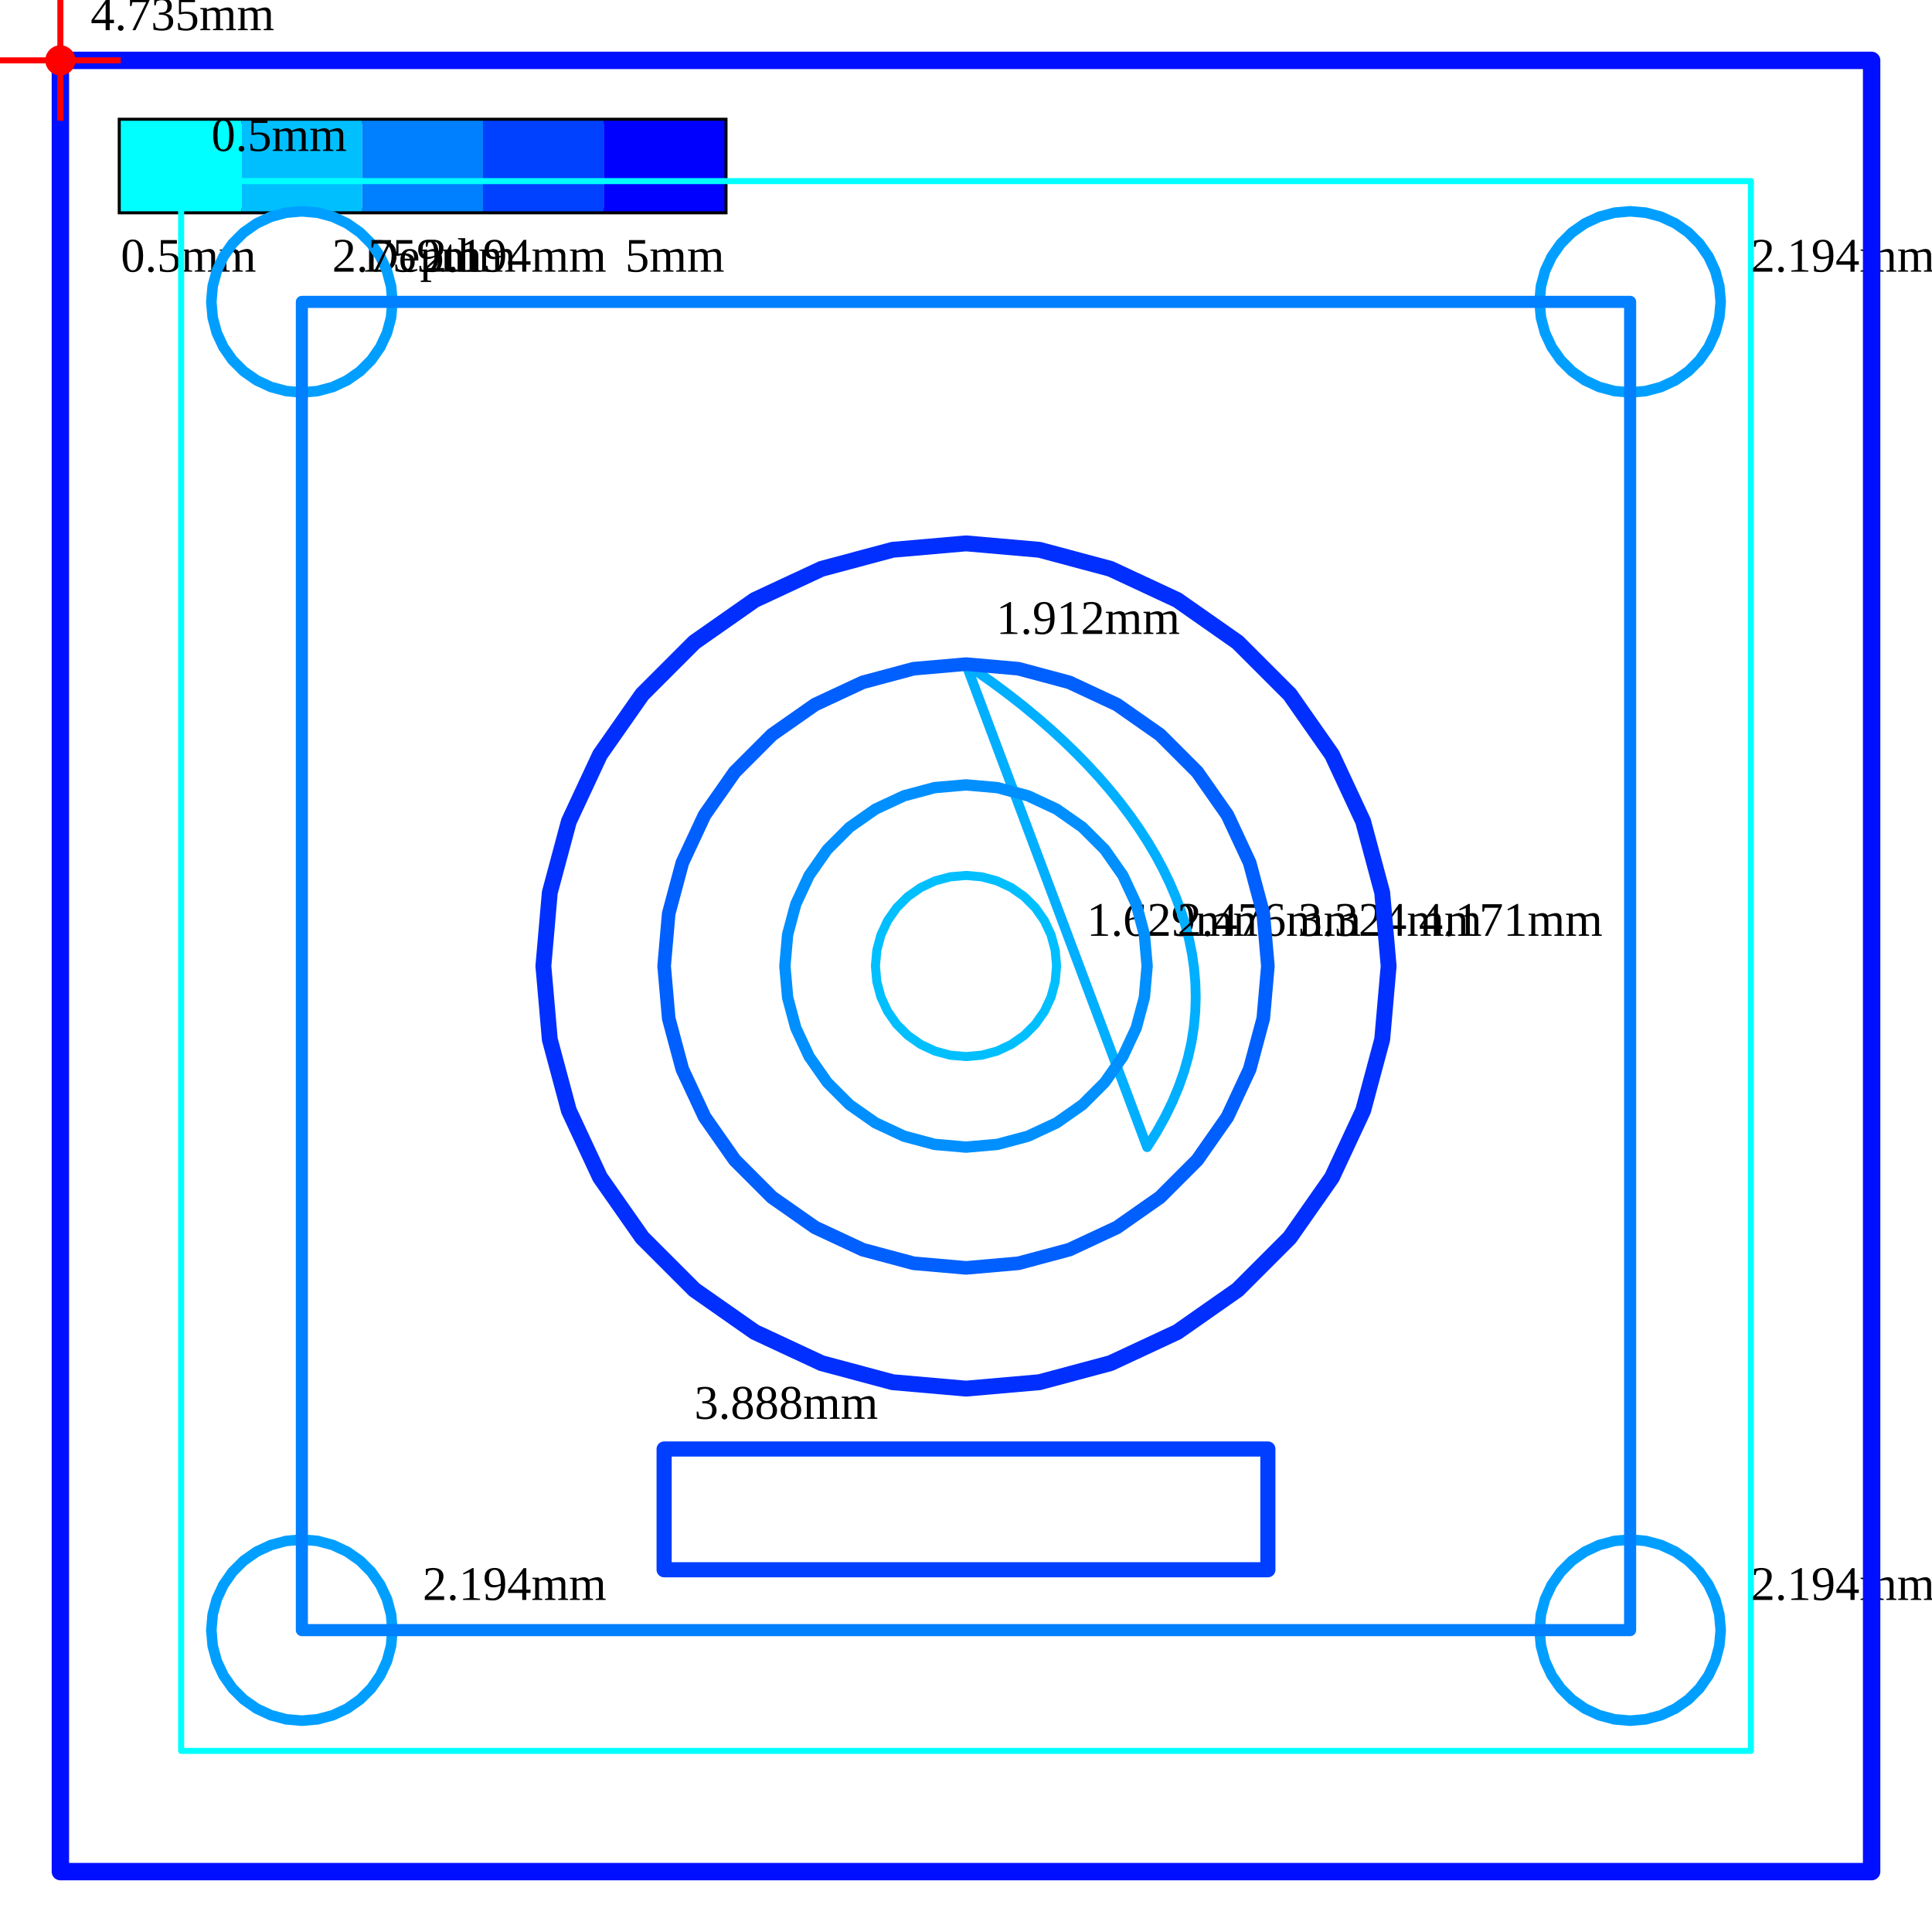
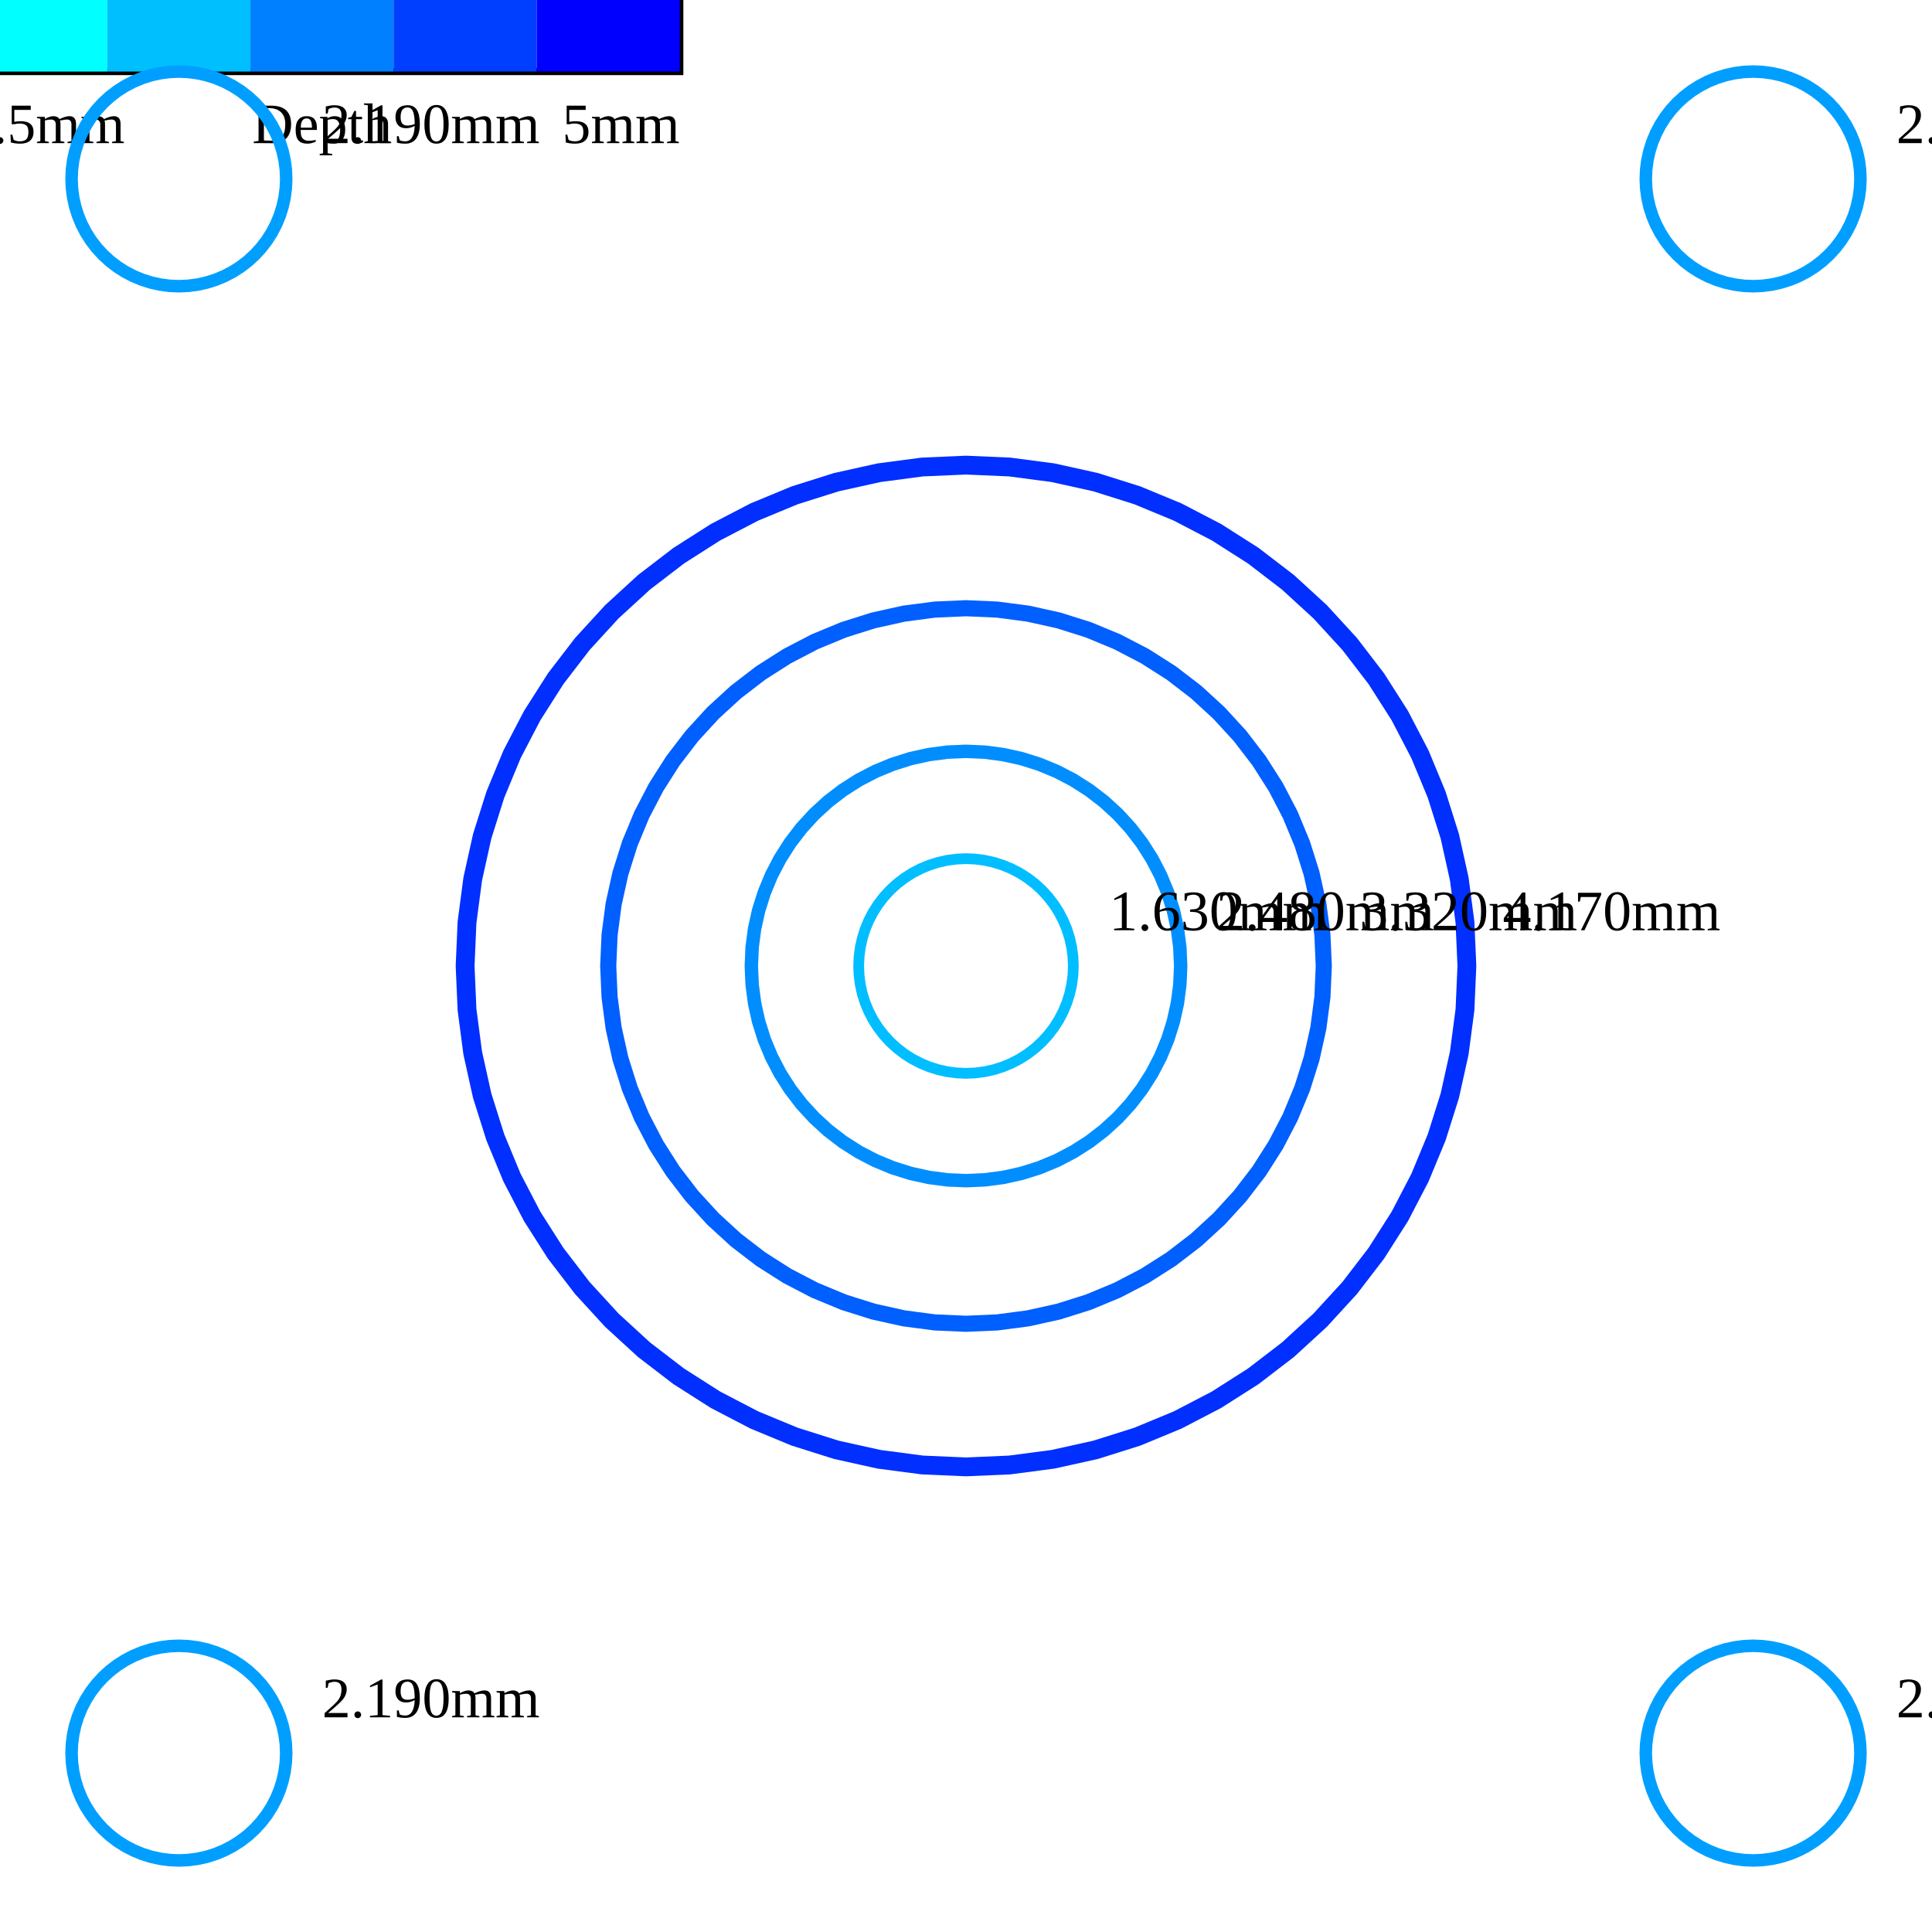
- <svg xmlns="http://www.w3.org/2000/svg" width="100%" height="100%" viewBox="-10 -10 320 320">
+ <svg xmlns="http://www.w3.org/2000/svg" width="100%" height="100%" viewBox="15 15 270 270">
  <style>
        .toolpath { fill: none; stroke-linecap: round; stroke-linejoin: round; }
        .depth-indicator { font-size: 8px; fill: black; }
        .origin { stroke: red; stroke-width: 1; }
      </style>
  <g transform="translate(10, 10)">
    <rect x="0" y="0" width="100" height="15" fill="none" stroke="black" stroke-width="1" />
    <rect x="0" y="0" width="20" height="15" fill="rgb(0, 255, 255)" />
    <rect x="20" y="0" width="20" height="15" fill="rgb(0, 191, 255)" />
-     <rect x="40" y="0" width="20" height="15" fill="rgb(0, 128, 255)" />
-     <rect x="60" y="0" width="20" height="15" fill="rgb(0, 64, 255)" />
+     <rect x="40" y="0" width="20" height="15" fill="rgb(0, 127, 255)" />
+     <rect x="60" y="0" width="20" height="15" fill="rgb(0, 63, 255)" />
    <rect x="80" y="0" width="20" height="15" fill="rgb(0, 0, 255)" />
    <text x="0" y="25" font-size="8">0.5mm</text>
    <text x="100" y="25" text-anchor="end" font-size="8">5mm</text>
    <text x="50" y="25" text-anchor="middle" font-size="8">Depth</text>
  </g>
-   <path d="M20,20 L20,20 L280,20 L280,280 L20,280 L20,20" class="toolpath" stroke="rgb(0, 255, 255)" stroke-width="1" />
-   <text x="25" y="15" class="depth-indicator">0.5mm</text>
-   <path d="M165,150 L164.772,152.605 L164.095,155.13 L162.99,157.5 L161.491,159.642 L159.642,161.491 L157.5,162.99 L155.13,164.095 L152.605,164.772 L150,165 L147.395,164.772 L144.87,164.095 L142.5,162.99 L140.358,161.491 L138.509,159.642 L137.01,157.5 L135.905,155.13 L135.228,152.605 L135,150 L135.228,147.395 L135.905,144.87 L137.01,142.5 L138.509,140.358 L140.358,138.509 L142.5,137.01 L144.87,135.905 L147.395,135.228 L150,135 L152.605,135.228 L155.13,135.905 L157.5,137.01 L159.642,138.509 L161.491,140.358 L162.99,142.5 L164.095,144.87 L164.772,147.395 L165,150" class="toolpath" stroke="rgb(0, 191, 255)" stroke-width="1.502" />
-   <text x="170" y="145" class="depth-indicator">1.629mm</text>
-   <path d="M150,100 L150,100 L150,100 L152.476,101.69 L154.902,103.424 L157.274,105.203 L159.588,107.023 L161.841,108.885 L164.028,110.787 L166.145,112.727 L168.189,114.705 L170.156,116.719 L172.042,118.767 L173.843,120.849 L175.556,122.963 L177.175,125.108 L178.699,127.282 L180.122,129.485 L181.44,131.715 L182.651,133.97 L183.75,136.25 L184.733,138.553 L185.597,140.878 L186.337,143.223 L186.95,145.588 L187.431,147.971 L187.778,150.37 L187.985,152.785 L188.05,155.214 L187.969,157.656 L187.737,160.11 L187.35,162.574 L186.806,165.046 L186.099,167.527 L185.226,170.014 L184.184,172.506 L182.968,175.002 L181.575,177.5 L180,180 L150,100" class="toolpath" stroke="rgb(0, 175, 255)" stroke-width="1.628" />
-   <text x="155" y="95" class="depth-indicator">1.912mm</text>
-   <path d="M55,40 L54.772,42.605 L54.095,45.13 L52.99,47.5 L51.491,49.642 L49.642,51.491 L47.5,52.99 L45.13,54.095 L42.605,54.772 L40,55 L37.395,54.772 L34.87,54.095 L32.5,52.99 L30.358,51.491 L28.509,49.642 L27.01,47.5 L25.905,45.13 L25.228,42.605 L25,40 L25.228,37.395 L25.905,34.87 L27.01,32.5 L28.509,30.358 L30.358,28.509 L32.5,27.01 L34.87,25.905 L37.395,25.228 L40,25 L42.605,25.228 L45.13,25.905 L47.5,27.01 L49.642,28.509 L51.491,30.358 L52.99,32.5 L54.095,34.87 L54.772,37.395 L55,40" class="toolpath" stroke="rgb(0, 159, 255)" stroke-width="1.753" />
-   <text x="60" y="35" class="depth-indicator">2.194mm</text>
-   <path d="M275,40 L274.772,42.605 L274.095,45.13 L272.99,47.5 L271.491,49.642 L269.642,51.491 L267.5,52.99 L265.13,54.095 L262.605,54.772 L260,55 L257.395,54.772 L254.87,54.095 L252.5,52.99 L250.358,51.491 L248.509,49.642 L247.01,47.5 L245.905,45.13 L245.228,42.605 L245,40 L245.228,37.395 L245.905,34.87 L247.01,32.5 L248.509,30.358 L250.358,28.509 L252.5,27.01 L254.87,25.905 L257.395,25.228 L260,25 L262.605,25.228 L265.13,25.905 L267.5,27.01 L269.642,28.509 L271.491,30.358 L272.99,32.5 L274.095,34.87 L274.772,37.395 L275,40" class="toolpath" stroke="rgb(0, 159, 255)" stroke-width="1.753" />
-   <text x="280" y="35" class="depth-indicator">2.194mm</text>
-   <path d="M55,260 L54.772,262.605 L54.095,265.13 L52.99,267.5 L51.491,269.642 L49.642,271.491 L47.5,272.99 L45.13,274.095 L42.605,274.772 L40,275 L37.395,274.772 L34.87,274.095 L32.5,272.99 L30.358,271.491 L28.509,269.642 L27.01,267.5 L25.905,265.13 L25.228,262.605 L25,260 L25.228,257.395 L25.905,254.87 L27.01,252.5 L28.509,250.358 L30.358,248.509 L32.5,247.01 L34.87,245.905 L37.395,245.228 L40,245 L42.605,245.228 L45.13,245.905 L47.5,247.01 L49.642,248.509 L51.491,250.358 L52.99,252.5 L54.095,254.87 L54.772,257.395 L55,260" class="toolpath" stroke="rgb(0, 159, 255)" stroke-width="1.753" />
-   <text x="60" y="255" class="depth-indicator">2.194mm</text>
-   <path d="M275,260 L274.772,262.605 L274.095,265.13 L272.99,267.5 L271.491,269.642 L269.642,271.491 L267.5,272.99 L265.13,274.095 L262.605,274.772 L260,275 L257.395,274.772 L254.87,274.095 L252.5,272.99 L250.358,271.491 L248.509,269.642 L247.01,267.5 L245.905,265.13 L245.228,262.605 L245,260 L245.228,257.395 L245.905,254.87 L247.01,252.5 L248.509,250.358 L250.358,248.509 L252.5,247.01 L254.87,245.905 L257.395,245.228 L260,245 L262.605,245.228 L265.13,245.905 L267.5,247.01 L269.642,248.509 L271.491,250.358 L272.99,252.5 L274.095,254.87 L274.772,257.395 L275,260" class="toolpath" stroke="rgb(0, 159, 255)" stroke-width="1.753" />
-   <text x="280" y="255" class="depth-indicator">2.194mm</text>
-   <path d="M180,150 L179.544,155.209 L178.191,160.261 L175.981,165 L172.981,169.284 L169.284,172.981 L165,175.981 L160.261,178.191 L155.209,179.544 L150,180 L144.791,179.544 L139.739,178.191 L135,175.981 L130.716,172.981 L127.019,169.284 L124.019,165 L121.809,160.261 L120.456,155.209 L120,150 L120.456,144.791 L121.809,139.739 L124.019,135 L127.019,130.716 L130.716,127.019 L135,124.019 L139.739,121.809 L144.791,120.456 L150,120 L155.209,120.456 L160.261,121.809 L165,124.019 L169.284,127.019 L172.981,130.716 L175.981,135 L178.191,139.739 L179.544,144.791 L180,150" class="toolpath" stroke="rgb(0, 143, 255)" stroke-width="1.878" />
-   <text x="185" y="145" class="depth-indicator">2.476mm</text>
-   <path d="M40,40 L40,40 L260,40 L260,260 L40,260 L40,40" class="toolpath" stroke="rgb(0, 127, 255)" stroke-width="2.004" />
-   <text x="45" y="35" class="depth-indicator">2.759mm</text>
-   <path d="M200,150 L199.24,158.682 L196.985,167.101 L193.301,175 L188.302,182.139 L182.139,188.302 L175,193.301 L167.101,196.985 L158.682,199.24 L150,200 L141.318,199.24 L132.899,196.985 L125,193.301 L117.861,188.302 L111.698,182.139 L106.699,175 L103.015,167.101 L100.76,158.682 L100,150 L100.76,141.318 L103.015,132.899 L106.699,125 L111.698,117.861 L117.861,111.698 L125,106.699 L132.899,103.015 L141.318,100.76 L150,100 L158.682,100.76 L167.101,103.015 L175,106.699 L182.139,111.698 L188.302,117.861 L193.301,125 L196.985,132.899 L199.24,141.318 L200,150" class="toolpath" stroke="rgb(0, 95, 255)" stroke-width="2.255" />
-   <text x="205" y="145" class="depth-indicator">3.324mm</text>
-   <path d="M100,230 L100,230 L200,230 L200,250 L100,250 L100,230" class="toolpath" stroke="rgb(0, 63, 255)" stroke-width="2.506" />
-   <text x="105" y="225" class="depth-indicator">3.888mm</text>
-   <path d="M220,150 L218.937,162.155 L215.778,173.941 L210.622,185 L203.623,194.995 L194.995,203.623 L185,210.622 L173.941,215.778 L162.155,218.937 L150,220 L137.845,218.937 L126.059,215.778 L115,210.622 L105.005,203.623 L96.377,194.995 L89.378,185 L84.222,173.941 L81.063,162.155 L80,150 L81.063,137.845 L84.222,126.059 L89.378,115 L96.377,105.005 L105.005,96.377 L115,89.378 L126.059,84.222 L137.845,81.063 L150,80 L162.155,81.063 L173.941,84.222 L185,89.378 L194.995,96.377 L203.623,105.005 L210.622,115 L215.778,126.059 L218.937,137.845 L220,150" class="toolpath" stroke="rgb(0, 47, 255)" stroke-width="2.632" />
-   <text x="225" y="145" class="depth-indicator">4.171mm</text>
-   <path d="M0,0 L0,0 L300,0 L300,300 L0,300 L0,0" class="toolpath" stroke="rgb(0, 15, 255)" stroke-width="2.882" />
-   <text x="5" y="-5" class="depth-indicator">4.735mm</text>
+   <path d="M220,150 L219.734,156.101 L218.937,162.155 L217.615,168.117 L215.778,173.941 L213.442,179.583 L210.622,185 L207.341,190.15 L203.623,194.995 L199.497,199.497 L194.995,203.623 L190.15,207.341 L185,210.622 L179.583,213.442 L173.941,215.778 L168.117,217.615 L162.155,218.937 L156.101,219.734 L150,220 L143.899,219.734 L137.845,218.937 L131.883,217.615 L126.059,215.778 L120.417,213.442 L115,210.622 L109.85,207.341 L105.005,203.623 L100.503,199.497 L96.377,194.995 L92.659,190.15 L89.378,185 L86.558,179.583 L84.222,173.941 L82.385,168.117 L81.063,162.155 L80.266,156.101 L80,150 L80.266,143.899 L81.063,137.845 L82.385,131.883 L84.222,126.059 L86.558,120.417 L89.378,115 L92.659,109.85 L96.377,105.005 L100.503,100.503 L105.005,96.377 L109.85,92.659 L115,89.378 L120.417,86.558 L126.059,84.222 L131.883,82.385 L137.845,81.063 L143.899,80.266 L150,80 L156.101,80.266 L162.155,81.063 L168.117,82.385 L173.941,84.222 L179.583,86.558 L185,89.378 L190.15,92.659 L194.995,96.377 L199.497,100.503 L203.623,105.005 L207.341,109.85 L210.622,115 L213.442,120.417 L215.778,126.059 L217.615,131.883 L218.937,137.845 L219.734,143.899 L220,150" class="toolpath" stroke="rgb(0, 47, 255)" stroke-width="2.631" />
+   <text x="225" y="145" class="depth-indicator">4.170mm</text>
+   <path d="M200,150 L199.81,154.358 L199.24,158.682 L198.296,162.941 L196.985,167.101 L195.315,171.131 L193.301,175 L190.958,178.679 L188.302,182.139 L185.355,185.355 L182.139,188.302 L178.679,190.958 L175,193.301 L171.131,195.315 L167.101,196.985 L162.941,198.296 L158.682,199.24 L154.358,199.81 L150,200 L145.642,199.81 L141.318,199.24 L137.059,198.296 L132.899,196.985 L128.869,195.315 L125,193.301 L121.321,190.958 L117.861,188.302 L114.645,185.355 L111.698,182.139 L109.042,178.679 L106.699,175 L104.685,171.131 L103.015,167.101 L101.704,162.941 L100.76,158.682 L100.19,154.358 L100,150 L100.19,145.642 L100.76,141.318 L101.704,137.059 L103.015,132.899 L104.685,128.869 L106.699,125 L109.042,121.321 L111.698,117.861 L114.645,114.645 L117.861,111.698 L121.321,109.042 L125,106.699 L128.869,104.685 L132.899,103.015 L137.059,101.704 L141.318,100.76 L145.642,100.19 L150,100 L154.358,100.19 L158.682,100.76 L162.941,101.704 L167.101,103.015 L171.131,104.685 L175,106.699 L178.679,109.042 L182.139,111.698 L185.355,114.645 L188.302,117.861 L190.958,121.321 L193.301,125 L195.315,128.869 L196.985,132.899 L198.296,137.059 L199.24,141.318 L199.81,145.642 L200,150" class="toolpath" stroke="rgb(0, 95, 255)" stroke-width="2.253" />
+   <text x="205" y="145" class="depth-indicator">3.320mm</text>
+   <path d="M180,150 L179.886,152.615 L179.544,155.209 L178.978,157.765 L178.191,160.261 L177.189,162.679 L175.981,165 L174.575,167.207 L172.981,169.284 L171.213,171.213 L169.284,172.981 L167.207,174.575 L165,175.981 L162.679,177.189 L160.261,178.191 L157.765,178.978 L155.209,179.544 L152.615,179.886 L150,180 L147.385,179.886 L144.791,179.544 L142.235,178.978 L139.739,178.191 L137.321,177.189 L135,175.981 L132.793,174.575 L130.716,172.981 L128.787,171.213 L127.019,169.284 L125.425,167.207 L124.019,165 L122.811,162.679 L121.809,160.261 L121.022,157.765 L120.456,155.209 L120.114,152.615 L120,150 L120.114,147.385 L120.456,144.791 L121.022,142.235 L121.809,139.739 L122.811,137.321 L124.019,135 L125.425,132.793 L127.019,130.716 L128.787,128.787 L130.716,127.019 L132.793,125.425 L135,124.019 L137.321,122.811 L139.739,121.809 L142.235,121.022 L144.791,120.456 L147.385,120.114 L150,120 L152.615,120.114 L155.209,120.456 L157.765,121.022 L160.261,121.809 L162.679,122.811 L165,124.019 L167.207,125.425 L169.284,127.019 L171.213,128.787 L172.981,130.716 L174.575,132.793 L175.981,135 L177.189,137.321 L178.191,139.739 L178.978,142.235 L179.544,144.791 L179.886,147.385 L180,150" class="toolpath" stroke="rgb(0, 142, 255)" stroke-width="1.88" />
+   <text x="185" y="145" class="depth-indicator">2.480mm</text>
+   <path d="M165,150 L164.943,151.307 L164.772,152.605 L164.489,153.882 L164.095,155.13 L163.595,156.339 L162.99,157.5 L162.287,158.604 L161.491,159.642 L160.607,160.607 L159.642,161.491 L158.604,162.287 L157.5,162.99 L156.339,163.595 L155.13,164.095 L153.882,164.489 L152.605,164.772 L151.307,164.943 L150,165 L148.693,164.943 L147.395,164.772 L146.118,164.489 L144.87,164.095 L143.661,163.595 L142.5,162.99 L141.396,162.287 L140.358,161.491 L139.393,160.607 L138.509,159.642 L137.713,158.604 L137.01,157.5 L136.405,156.339 L135.905,155.13 L135.511,153.882 L135.228,152.605 L135.057,151.307 L135,150 L135.057,148.693 L135.228,147.395 L135.511,146.118 L135.905,144.87 L136.405,143.661 L137.01,142.5 L137.713,141.396 L138.509,140.358 L139.393,139.393 L140.358,138.509 L141.396,137.713 L142.5,137.01 L143.661,136.405 L144.87,135.905 L146.118,135.511 L147.395,135.228 L148.693,135.057 L150,135 L151.307,135.057 L152.605,135.228 L153.882,135.511 L155.13,135.905 L156.339,136.405 L157.5,137.01 L158.604,137.713 L159.642,138.509 L160.607,139.393 L161.491,140.358 L162.287,141.396 L162.99,142.5 L163.595,143.661 L164.095,144.87 L164.489,146.118 L164.772,147.395 L164.943,148.693 L165,150" class="toolpath" stroke="rgb(0, 190, 255)" stroke-width="1.502" />
+   <text x="170" y="145" class="depth-indicator">1.630mm</text>
+   <path d="M55,40 L54.943,41.307 L54.772,42.605 L54.489,43.882 L54.095,45.13 L53.595,46.339 L52.99,47.5 L52.287,48.604 L51.491,49.642 L50.607,50.607 L49.642,51.491 L48.604,52.287 L47.5,52.99 L46.339,53.595 L45.13,54.095 L43.882,54.489 L42.605,54.772 L41.307,54.943 L40,55 L38.693,54.943 L37.395,54.772 L36.118,54.489 L34.87,54.095 L33.661,53.595 L32.5,52.99 L31.396,52.287 L30.358,51.491 L29.393,50.607 L28.509,49.642 L27.713,48.604 L27.01,47.5 L26.405,46.339 L25.905,45.13 L25.511,43.882 L25.228,42.605 L25.057,41.307 L25,40 L25.057,38.693 L25.228,37.395 L25.511,36.118 L25.905,34.87 L26.405,33.661 L27.01,32.5 L27.713,31.396 L28.509,30.358 L29.393,29.393 L30.358,28.509 L31.396,27.713 L32.5,27.01 L33.661,26.405 L34.87,25.905 L36.118,25.511 L37.395,25.228 L38.693,25.057 L40,25 L41.307,25.057 L42.605,25.228 L43.882,25.511 L45.13,25.905 L46.339,26.405 L47.5,27.01 L48.604,27.713 L49.642,28.509 L50.607,29.393 L51.491,30.358 L52.287,31.396 L52.99,32.5 L53.595,33.661 L54.095,34.87 L54.489,36.118 L54.772,37.395 L54.943,38.693 L55,40" class="toolpath" stroke="rgb(0, 159, 255)" stroke-width="1.751" />
+   <text x="60" y="35" class="depth-indicator">2.190mm</text>
+   <path d="M275,40 L274.943,41.307 L274.772,42.605 L274.489,43.882 L274.095,45.13 L273.595,46.339 L272.99,47.5 L272.287,48.604 L271.491,49.642 L270.607,50.607 L269.642,51.491 L268.604,52.287 L267.5,52.99 L266.339,53.595 L265.13,54.095 L263.882,54.489 L262.605,54.772 L261.307,54.943 L260,55 L258.693,54.943 L257.395,54.772 L256.118,54.489 L254.87,54.095 L253.661,53.595 L252.5,52.99 L251.396,52.287 L250.358,51.491 L249.393,50.607 L248.509,49.642 L247.713,48.604 L247.01,47.5 L246.405,46.339 L245.905,45.13 L245.511,43.882 L245.228,42.605 L245.057,41.307 L245,40 L245.057,38.693 L245.228,37.395 L245.511,36.118 L245.905,34.87 L246.405,33.661 L247.01,32.5 L247.713,31.396 L248.509,30.358 L249.393,29.393 L250.358,28.509 L251.396,27.713 L252.5,27.01 L253.661,26.405 L254.87,25.905 L256.118,25.511 L257.395,25.228 L258.693,25.057 L260,25 L261.307,25.057 L262.605,25.228 L263.882,25.511 L265.13,25.905 L266.339,26.405 L267.5,27.01 L268.604,27.713 L269.642,28.509 L270.607,29.393 L271.491,30.358 L272.287,31.396 L272.99,32.5 L273.595,33.661 L274.095,34.87 L274.489,36.118 L274.772,37.395 L274.943,38.693 L275,40" class="toolpath" stroke="rgb(0, 159, 255)" stroke-width="1.751" />
+   <text x="280" y="35" class="depth-indicator">2.190mm</text>
+   <path d="M55,260 L54.943,261.307 L54.772,262.605 L54.489,263.882 L54.095,265.13 L53.595,266.339 L52.99,267.5 L52.287,268.604 L51.491,269.642 L50.607,270.607 L49.642,271.491 L48.604,272.287 L47.5,272.99 L46.339,273.595 L45.13,274.095 L43.882,274.489 L42.605,274.772 L41.307,274.943 L40,275 L38.693,274.943 L37.395,274.772 L36.118,274.489 L34.87,274.095 L33.661,273.595 L32.5,272.99 L31.396,272.287 L30.358,271.491 L29.393,270.607 L28.509,269.642 L27.713,268.604 L27.01,267.5 L26.405,266.339 L25.905,265.13 L25.511,263.882 L25.228,262.605 L25.057,261.307 L25,260 L25.057,258.693 L25.228,257.395 L25.511,256.118 L25.905,254.87 L26.405,253.661 L27.01,252.5 L27.713,251.396 L28.509,250.358 L29.393,249.393 L30.358,248.509 L31.396,247.713 L32.5,247.01 L33.661,246.405 L34.87,245.905 L36.118,245.511 L37.395,245.228 L38.693,245.057 L40,245 L41.307,245.057 L42.605,245.228 L43.882,245.511 L45.13,245.905 L46.339,246.405 L47.5,247.01 L48.604,247.713 L49.642,248.509 L50.607,249.393 L51.491,250.358 L52.287,251.396 L52.99,252.5 L53.595,253.661 L54.095,254.87 L54.489,256.118 L54.772,257.395 L54.943,258.693 L55,260" class="toolpath" stroke="rgb(0, 159, 255)" stroke-width="1.751" />
+   <text x="60" y="255" class="depth-indicator">2.190mm</text>
+   <path d="M275,260 L274.943,261.307 L274.772,262.605 L274.489,263.882 L274.095,265.13 L273.595,266.339 L272.99,267.5 L272.287,268.604 L271.491,269.642 L270.607,270.607 L269.642,271.491 L268.604,272.287 L267.5,272.99 L266.339,273.595 L265.13,274.095 L263.882,274.489 L262.605,274.772 L261.307,274.943 L260,275 L258.693,274.943 L257.395,274.772 L256.118,274.489 L254.87,274.095 L253.661,273.595 L252.5,272.99 L251.396,272.287 L250.358,271.491 L249.393,270.607 L248.509,269.642 L247.713,268.604 L247.01,267.5 L246.405,266.339 L245.905,265.13 L245.511,263.882 L245.228,262.605 L245.057,261.307 L245,260 L245.057,258.693 L245.228,257.395 L245.511,256.118 L245.905,254.87 L246.405,253.661 L247.01,252.5 L247.713,251.396 L248.509,250.358 L249.393,249.393 L250.358,248.509 L251.396,247.713 L252.5,247.01 L253.661,246.405 L254.87,245.905 L256.118,245.511 L257.395,245.228 L258.693,245.057 L260,245 L261.307,245.057 L262.605,245.228 L263.882,245.511 L265.13,245.905 L266.339,246.405 L267.5,247.01 L268.604,247.713 L269.642,248.509 L270.607,249.393 L271.491,250.358 L272.287,251.396 L272.99,252.5 L273.595,253.661 L274.095,254.87 L274.489,256.118 L274.772,257.395 L274.943,258.693 L275,260" class="toolpath" stroke="rgb(0, 159, 255)" stroke-width="1.751" />
+   <text x="280" y="255" class="depth-indicator">2.190mm</text>
  <g class="origin">
    <line x1="-10" y1="0" x2="10" y2="0" />
    <line x1="0" y1="-10" x2="0" y2="10" />
    <circle cx="0" cy="0" r="2" fill="red" />
  </g>
</svg>
